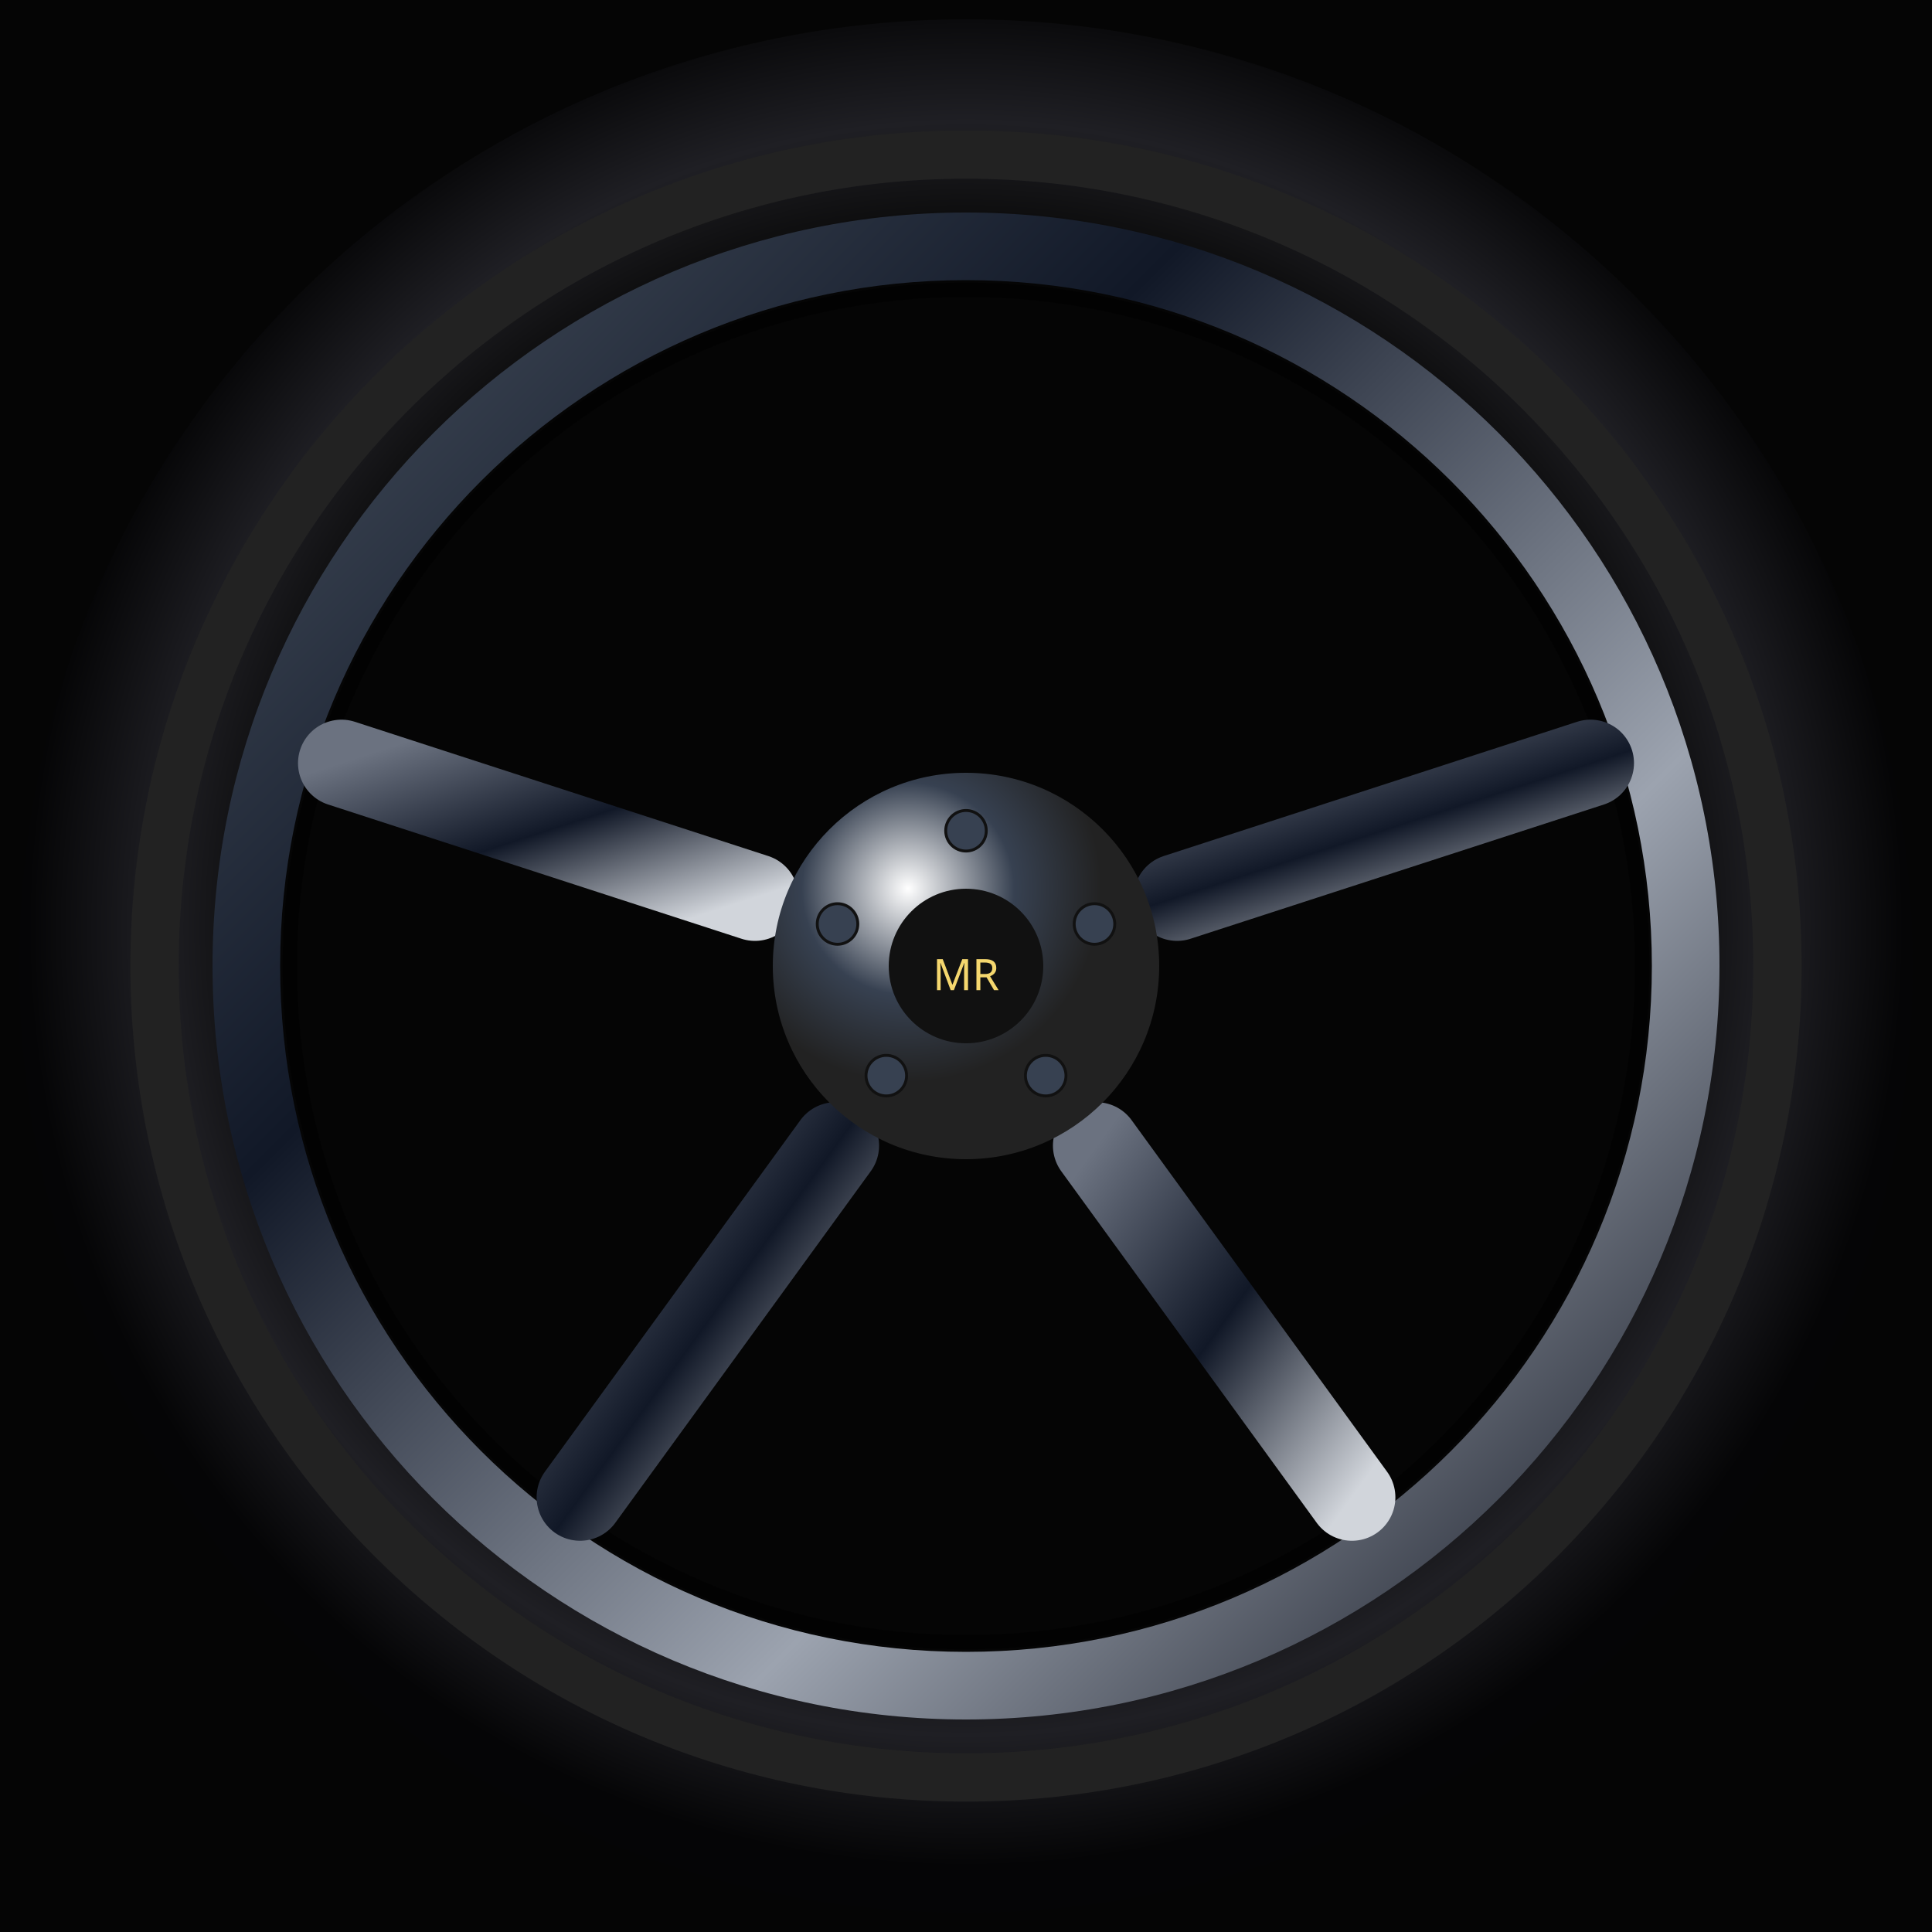
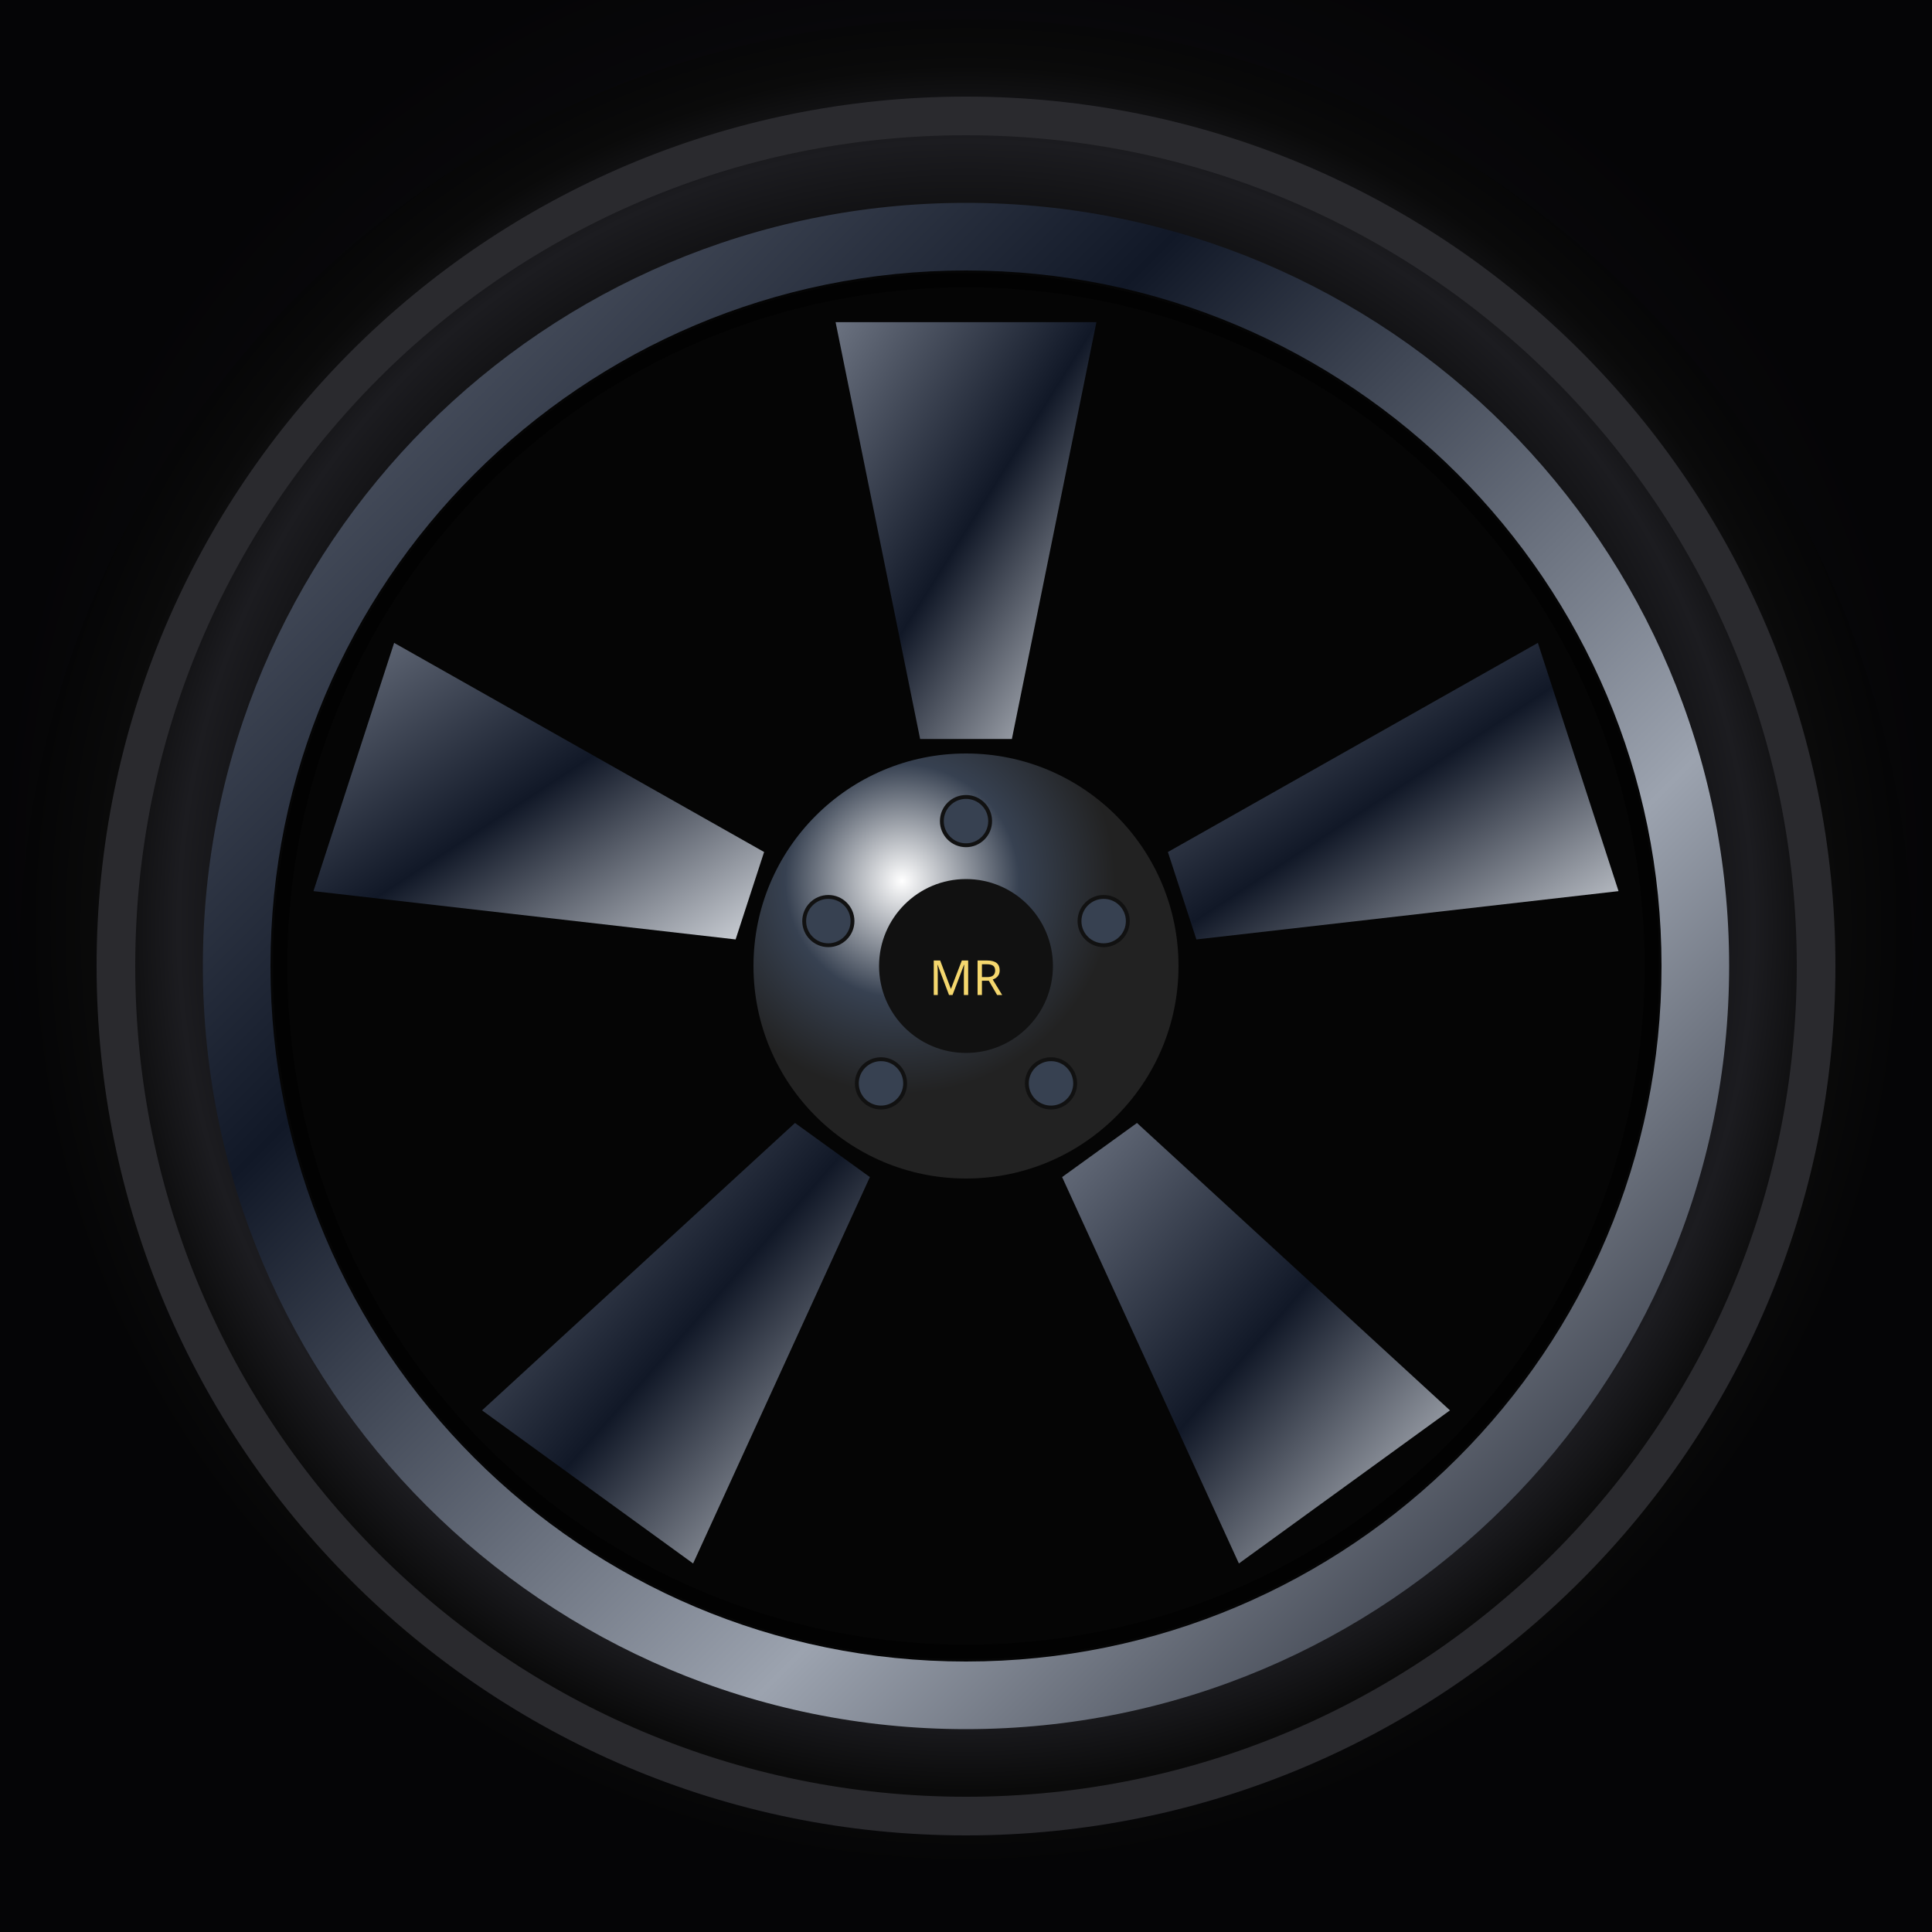
<svg xmlns="http://www.w3.org/2000/svg" viewBox="0 0 400 400" role="img" aria-label="Blackout rim">
  <defs>
+     <radialGradient id="blk-bg" cx="50%" cy="45%">
+       <stop offset="0%" stop-color="#1a1424" />
+       <stop offset="100%" stop-color="#050506" />
+     </radialGradient>
    <radialGradient id="blk-tire" cx="50%" cy="48%">
-       <stop offset="74%" stop-color="#0a0a0a" />
-       <stop offset="86%" stop-color="#1f1f24" />
+       <stop offset="70%" stop-color="#070707" />
+       <stop offset="84%" stop-color="#1c1c20" />
+       <stop offset="92%" stop-color="#0a0a0a" />
      <stop offset="100%" stop-color="#050506" />
    </radialGradient>
    <linearGradient id="blk-lip" x1="0" y1="0" x2="1" y2="1">
-       <stop offset="0%" stop-color="#4b5563" />
+       <stop offset="0%" stop-color="#6b7280" />
      <stop offset="33%" stop-color="#111827" />
      <stop offset="67%" stop-color="#9ca3af" />
      <stop offset="100%" stop-color="#030712" />
    </linearGradient>
    <linearGradient id="blk-spk" x1="0" y1="0" x2="1" y2="1">
      <stop offset="0%" stop-color="#6b7280" />
      <stop offset="50%" stop-color="#111827" />
      <stop offset="100%" stop-color="#d1d5db" />
    </linearGradient>
    <radialGradient id="blk-cap" cx="35%" cy="30%">
      <stop offset="0%" stop-color="#ffffff" />
      <stop offset="55%" stop-color="#374151" />
      <stop offset="100%" stop-color="#222" />
    </radialGradient>
  </defs>
-   <rect width="400" height="400" fill="#050505" />
+   <rect width="400" height="400" fill="url(#blk-bg)" />
  <circle cx="200" cy="200" r="196" fill="url(#blk-tire)" />
-   <circle cx="200" cy="200" r="168" fill="none" stroke="#222" stroke-width="10" />
-   <circle cx="200" cy="200" r="156" fill="url(#blk-lip)" />
-   <circle cx="200" cy="200" r="142" fill="#050505" />
-   <circle cx="200" cy="200" r="140" fill="none" stroke="#000" stroke-width="3" opacity="0.5" />
-   <line x1="200.0" y1="154.0" x2="200.0" y2="64.0" stroke="url(#blk-spk)" stroke-width="18" stroke-linecap="round" />
-   <line x1="243.7" y1="185.8" x2="329.3" y2="158.0" stroke="url(#blk-spk)" stroke-width="18" stroke-linecap="round" />
-   <line x1="227.0" y1="237.2" x2="279.9" y2="310.0" stroke="url(#blk-spk)" stroke-width="18" stroke-linecap="round" />
-   <line x1="173.0" y1="237.2" x2="120.1" y2="310.0" stroke="url(#blk-spk)" stroke-width="18" stroke-linecap="round" />
-   <line x1="156.3" y1="185.8" x2="70.7" y2="158.0" stroke="url(#blk-spk)" stroke-width="18" stroke-linecap="round" />
-   <circle cx="200" cy="200" r="40" fill="url(#blk-cap)" />
-   <circle cx="200" cy="200" r="16" fill="#111" />
-   <text x="200" y="205" text-anchor="middle" font-family="Arial Black, sans-serif" font-size="9" fill="#f5d76e">MR</text>
-   <circle cx="200.0" cy="172.0" r="4.2" fill="#374151" stroke="#111" stroke-width="0.6" />
-   <circle cx="226.6" cy="191.3" r="4.2" fill="#374151" stroke="#111" stroke-width="0.6" />
-   <circle cx="216.5" cy="222.7" r="4.2" fill="#374151" stroke="#111" stroke-width="0.6" />
-   <circle cx="183.5" cy="222.7" r="4.2" fill="#374151" stroke="#111" stroke-width="0.6" />
-   <circle cx="173.4" cy="191.3" r="4.2" fill="#374151" stroke="#111" stroke-width="0.6" />
+   <circle cx="200" cy="200" r="176" fill="none" stroke="#2a2a2e" stroke-width="8" />
+   <circle cx="200" cy="200" r="158" fill="url(#blk-lip)" />
+   <circle cx="200" cy="200" r="144" fill="#050505" />
+   <circle cx="200" cy="200" r="142" fill="none" stroke="#000" stroke-width="3" opacity="0.55" />
+   <polygon points="190.5,153.0 209.5,153.0 227.0,66.7 173.0,66.7" fill="url(#blk-spk)" />
+   <polygon points="241.8,176.4 247.7,194.5 335.1,184.5 318.4,133.1" fill="url(#blk-spk)" />
+   <polygon points="235.4,232.5 219.9,243.7 256.5,323.7 300.2,292.0" fill="url(#blk-spk)" />
+   <polygon points="180.1,243.7 164.6,232.5 99.8,292.0 143.5,323.7" fill="url(#blk-spk)" />
+   <polygon points="152.3,194.5 158.2,176.4 81.6,133.1 64.9,184.5" fill="url(#blk-spk)" />
+   <circle cx="200" cy="200" r="44" fill="url(#blk-cap)" />
+   <circle cx="200" cy="200" r="18" fill="#111" />
+   <text x="200" y="206" text-anchor="middle" font-family="Arial Black, sans-serif" font-size="10" fill="#f5d76e">MR</text>
+   <circle cx="200.0" cy="170.0" r="5" fill="#374151" stroke="#111" stroke-width="0.8" />
+   <circle cx="228.5" cy="190.7" r="5" fill="#374151" stroke="#111" stroke-width="0.8" />
+   <circle cx="217.6" cy="224.3" r="5" fill="#374151" stroke="#111" stroke-width="0.8" />
+   <circle cx="182.4" cy="224.3" r="5" fill="#374151" stroke="#111" stroke-width="0.8" />
+   <circle cx="171.5" cy="190.7" r="5" fill="#374151" stroke="#111" stroke-width="0.8" />
</svg>
